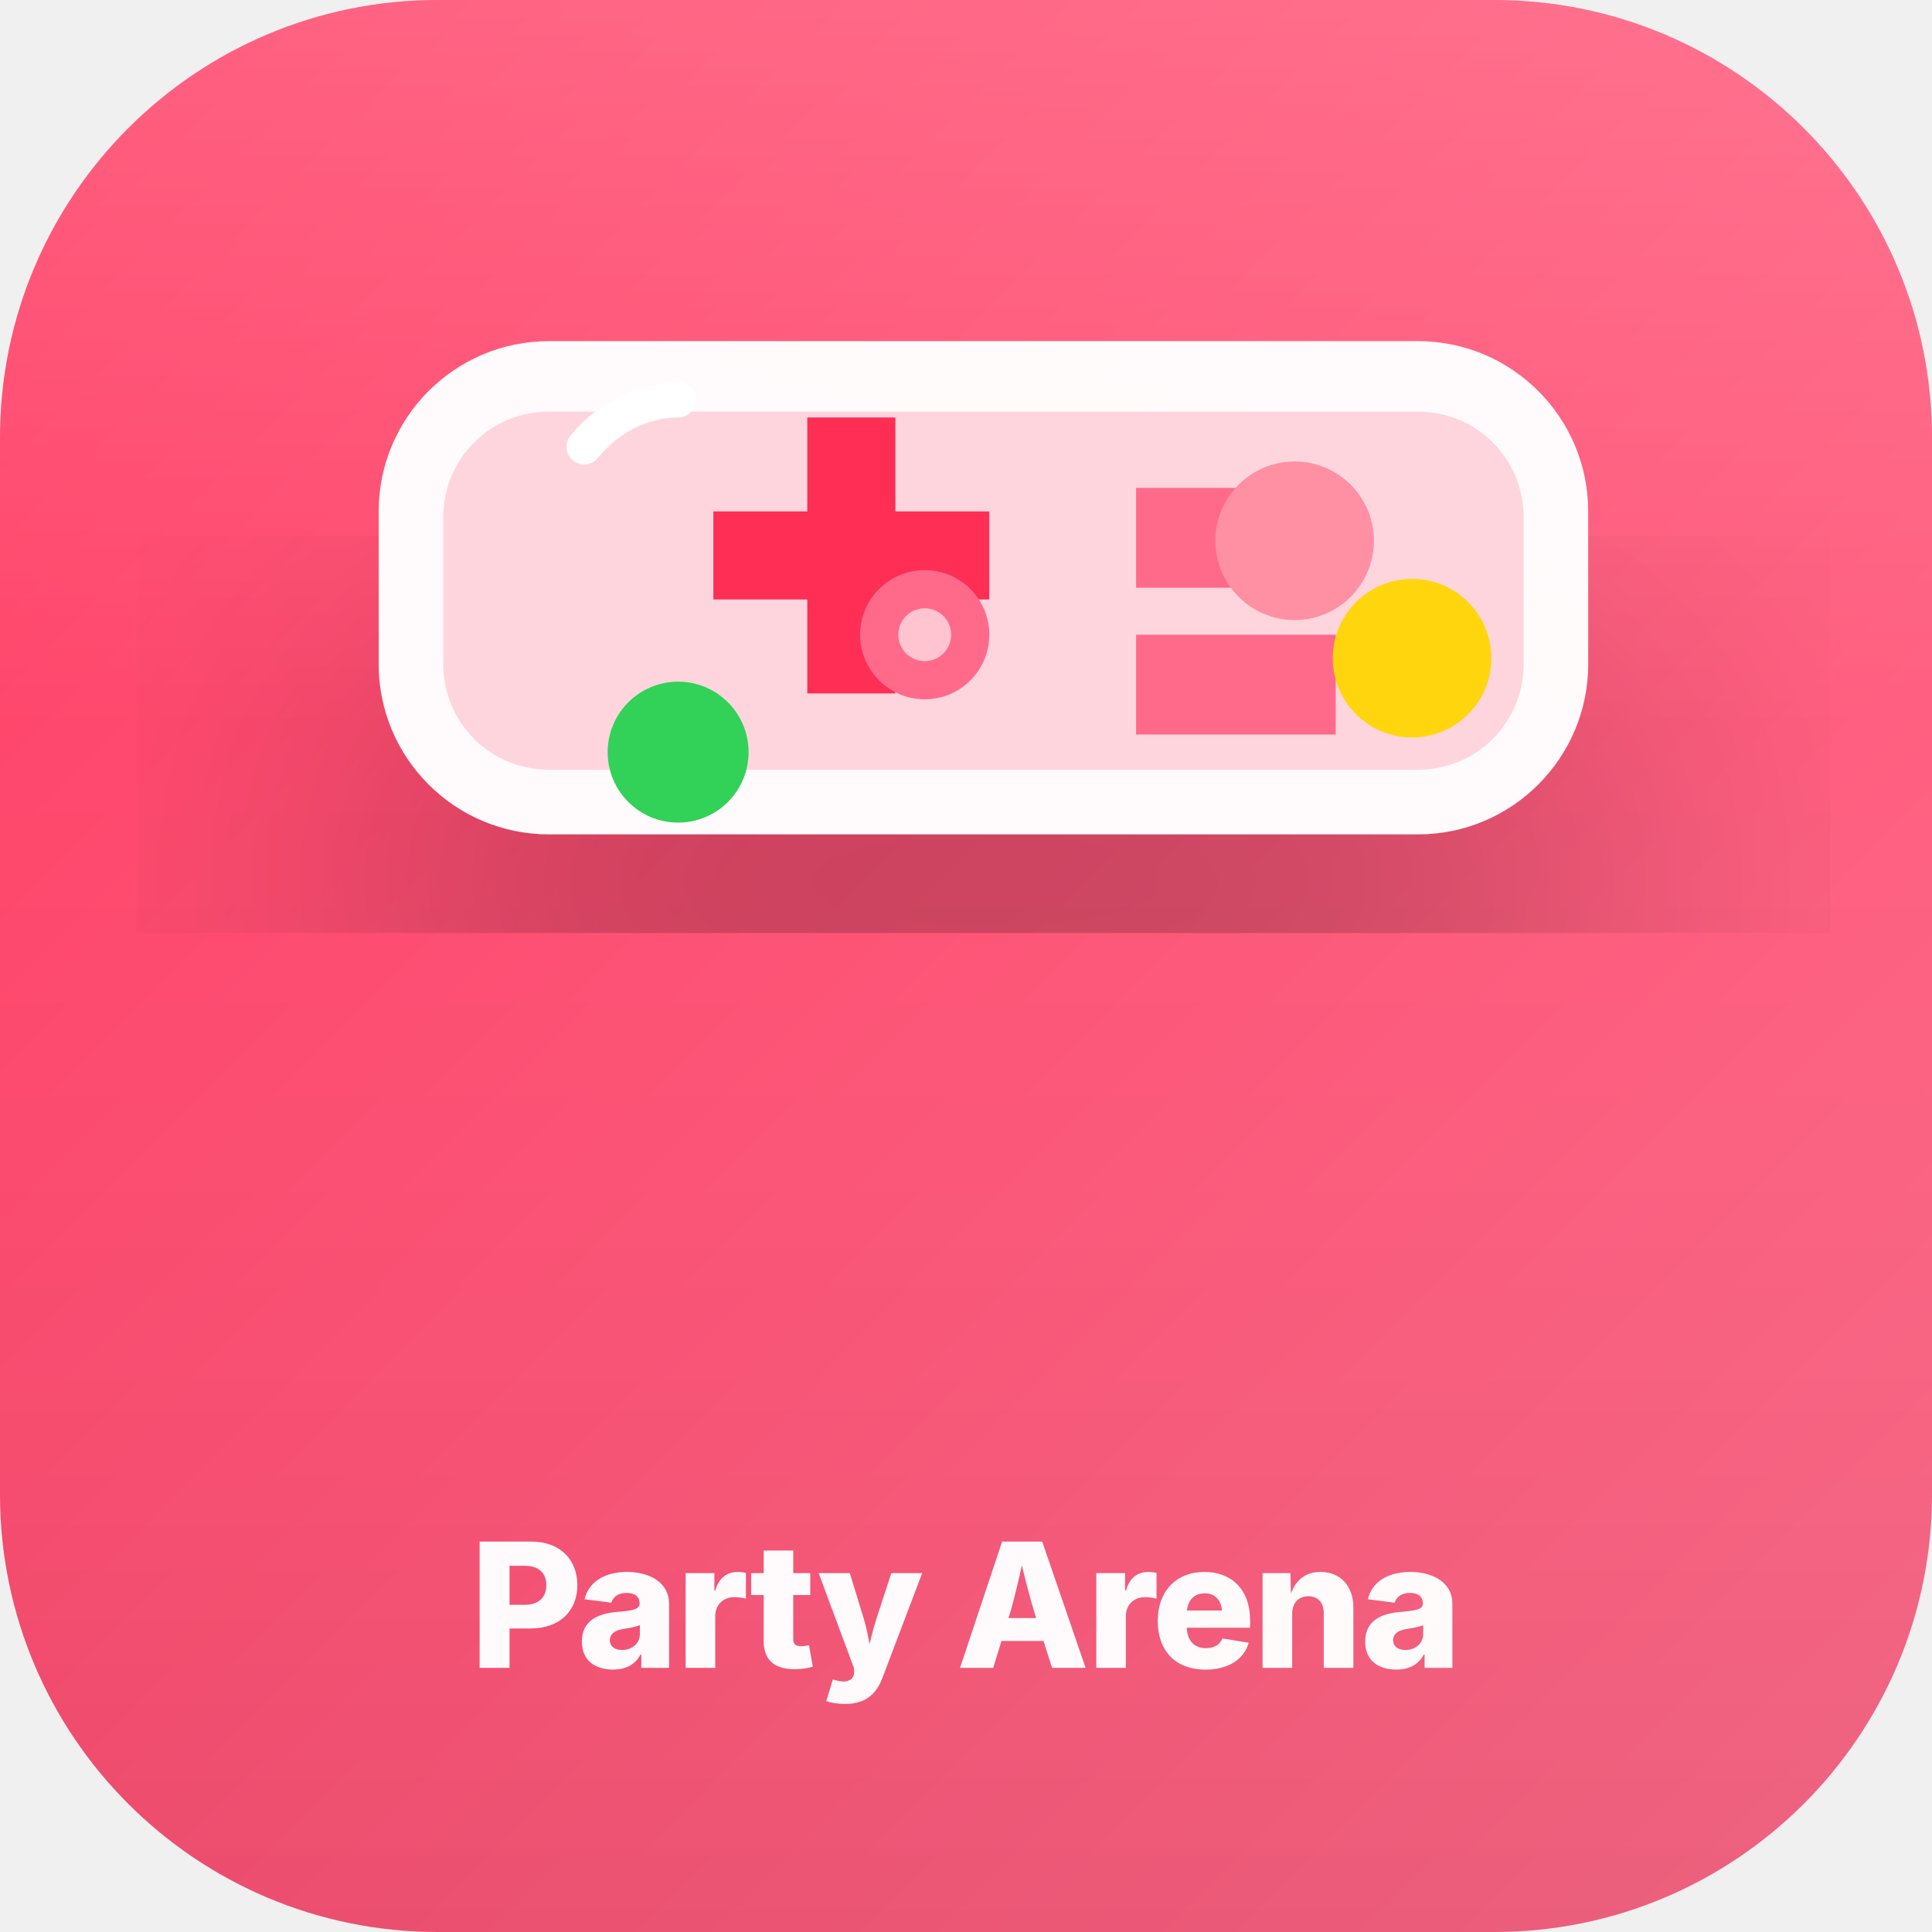
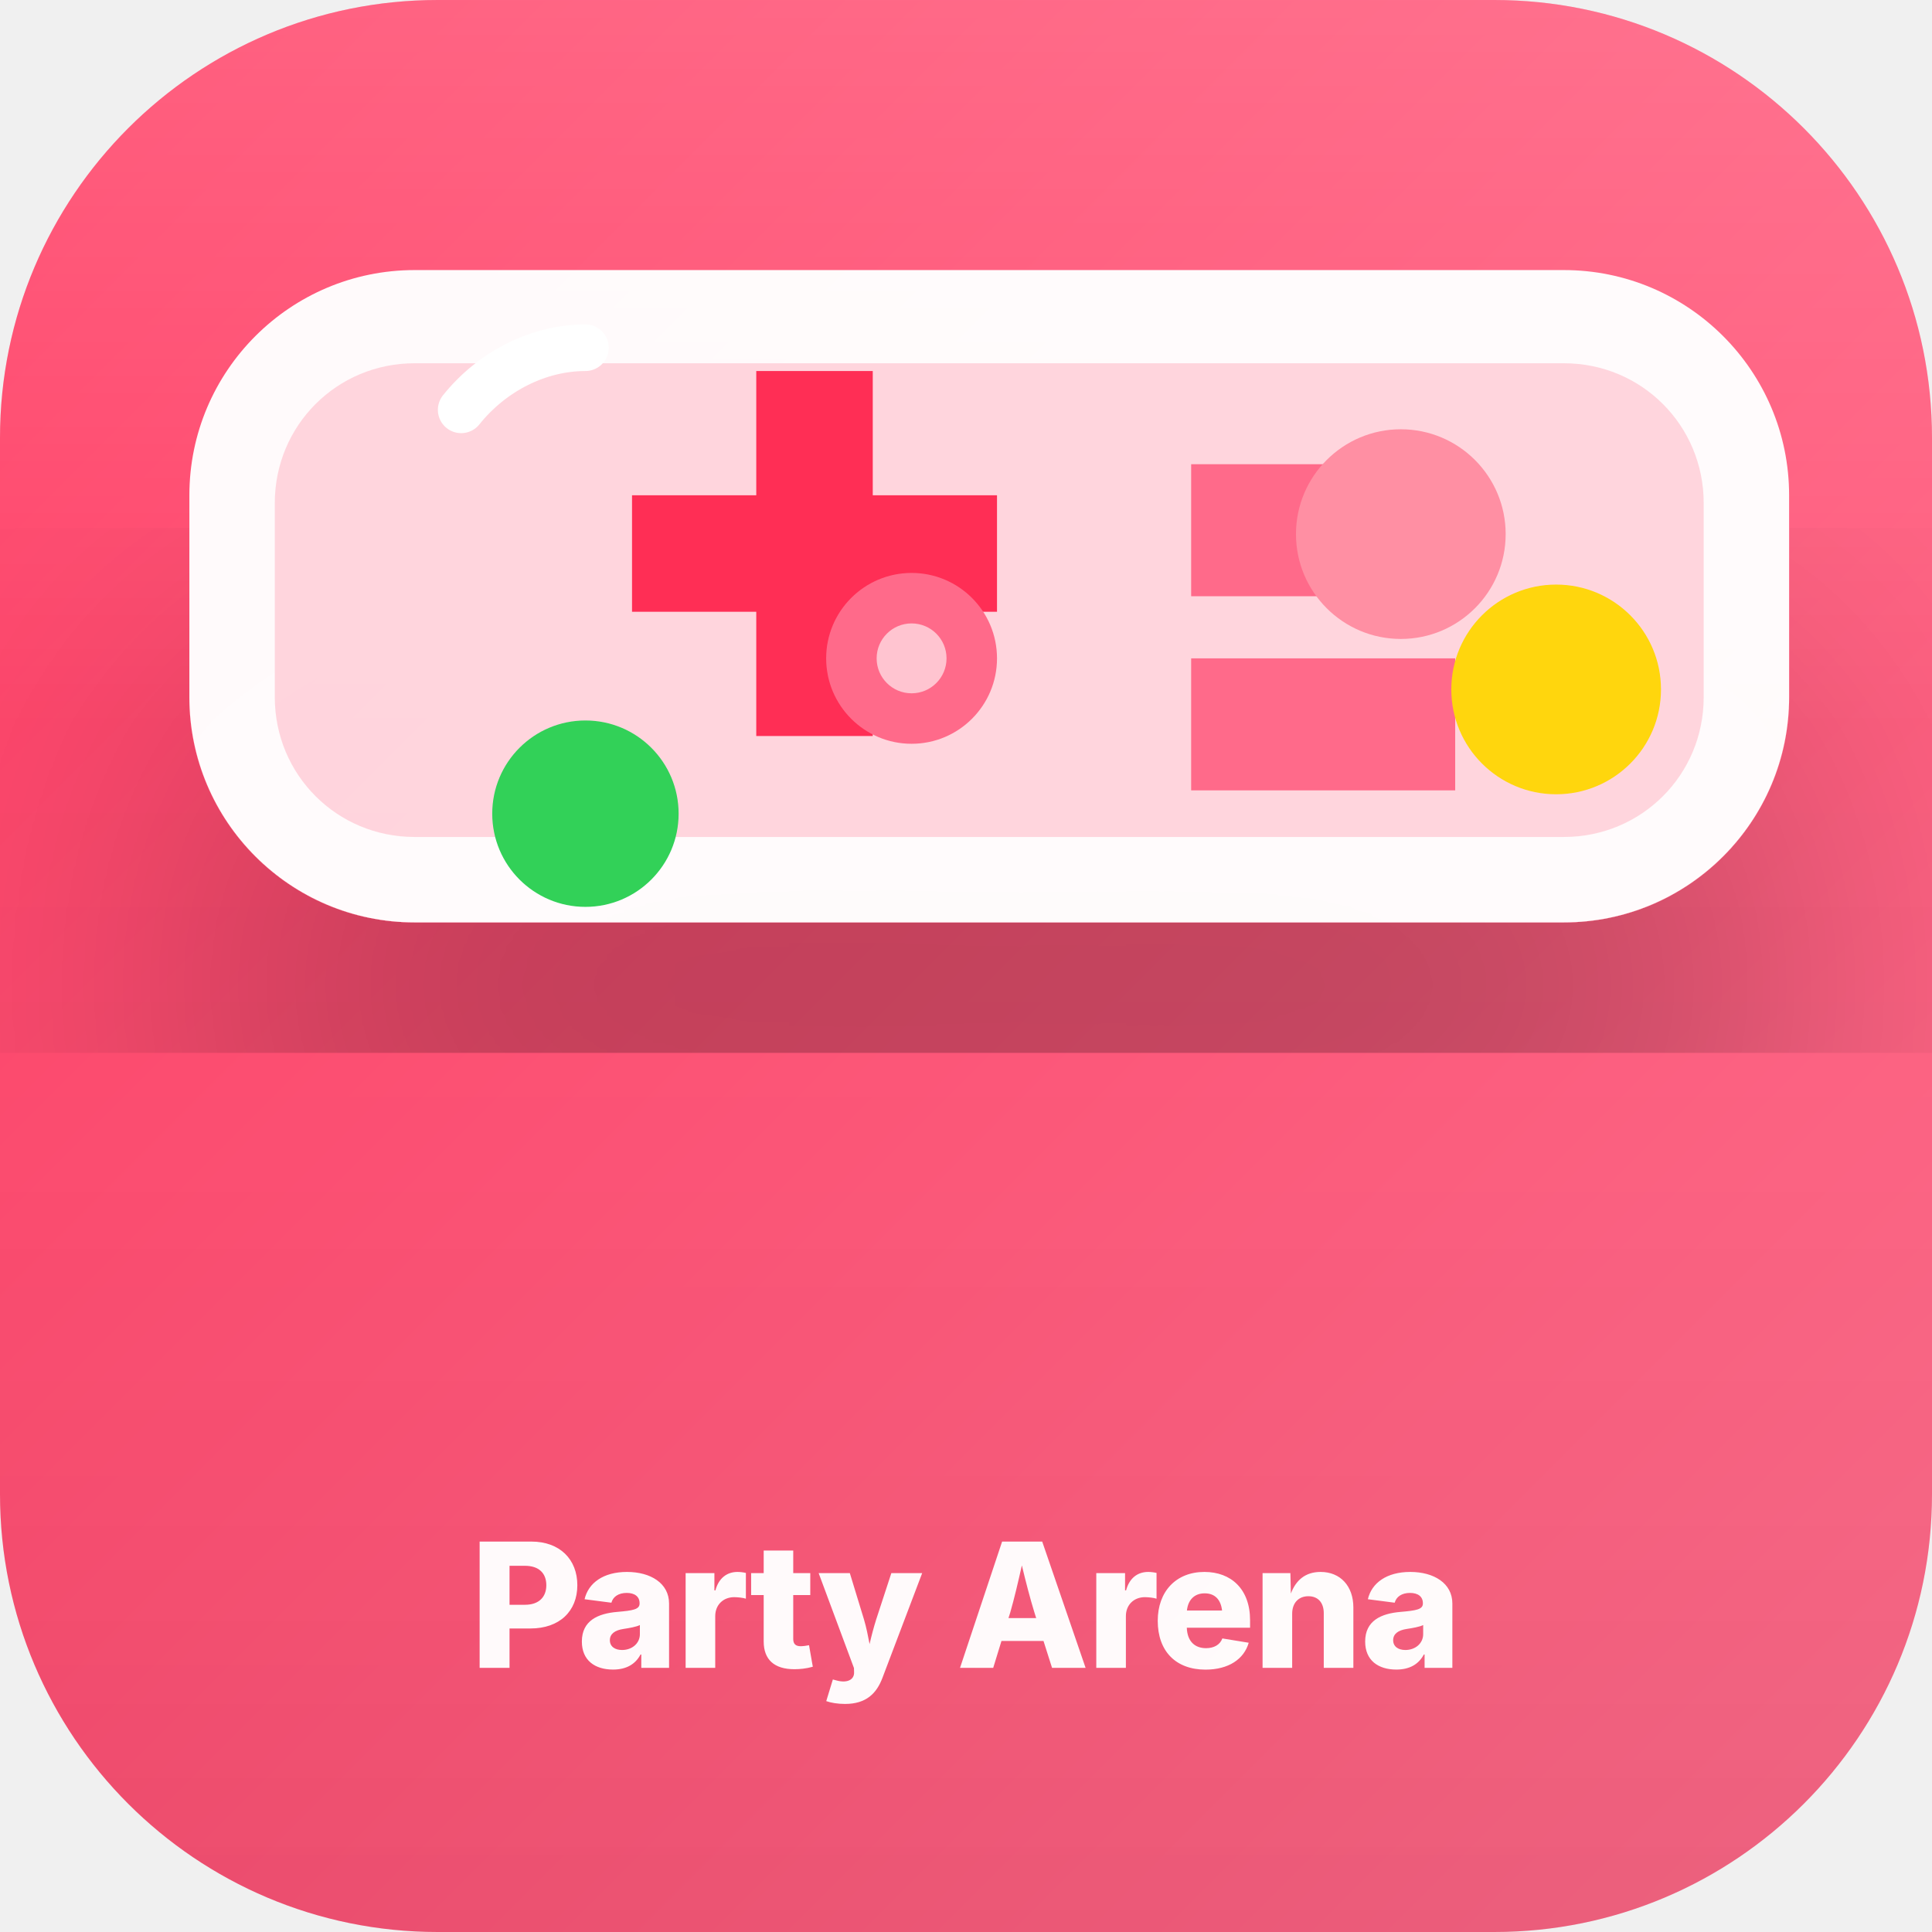
<svg xmlns="http://www.w3.org/2000/svg" viewBox="0 0 512 512" width="512" height="512">
  <defs>
    <linearGradient id="bg" x1="0%" y1="0%" x2="100%" y2="100%">
      <stop offset="0%" stop-color="#FF375F" />
      <stop offset="100%" stop-color="#FF6B8A" />
    </linearGradient>
    <clipPath id="r">
      <rect width="512" height="512" rx="116" />
    </clipPath>
    <linearGradient id="sheen" x1="0%" y1="0%" x2="0%" y2="100%">
      <stop offset="0%" stop-color="#ffffff" stop-opacity="0.20" />
      <stop offset="38%" stop-color="#ffffff" stop-opacity="0.03" />
      <stop offset="100%" stop-color="#000000" stop-opacity="0.08" />
    </linearGradient>
    <filter id="shadow" x="-20%" y="-20%" width="140%" height="140%">
      <feDropShadow dx="0" dy="5" stdDeviation="4" flood-color="#000000" flood-opacity="0.25" />
    </filter>
  </defs>
  <g clip-path="url(#r)">
    <rect width="512" height="512" fill="url(#bg)" />
    <rect width="512" height="512" fill="url(#sheen)" />
-     <g transform="translate(73.9 -40.3) scale(15.56)" filter="url(#shadow)">
+     <g transform="translate(15.2 -101.3) scale(20.58)" filter="url(#shadow)">
      <path d="M4.6,8.4c-1.6,0 -2.9,1.3 -2.9,2.9v2.6c0,1.6 1.3,2.9 2.9,2.9h14.8c1.6,0 2.9,-1.3 2.9,-2.9v-2.6c0,-1.6 -1.3,-2.9 -2.9,-2.9h-14.8z" fill="#ffffff" fill-opacity="0.97" />
      <path d="M4.6,9.6c-1,0 -1.8,0.8 -1.8,1.8v2.5c0,1 0.8,1.8 1.8,1.8h14.8c1,0 1.8,-0.8 1.8,-1.8v-2.5c0,-1 -0.8,-1.8 -1.8,-1.8h-14.8z" fill="#FF2D55" fill-opacity="0.18" />
      <path d="M7.4,11.3h1.6v-1.6h1.5v1.6h1.6v1.5h-1.6v1.6h-1.5v-1.6h-1.6v-1.5z" fill="#FF2D55" />
      <path d="M14.6,10.9h3.4v1.7h-3.4zM14.6,13.4h3.4v1.7h-3.4z" fill="#FF6B8A" />
      <circle cx="17.3" cy="11.8" r="1.35" fill="#FF8FA3" />
      <circle cx="19.3" cy="13.8" r="1.35" fill="#FFD60A" />
      <circle cx="6.8" cy="15.4" r="1.2" fill="#30D158" />
      <circle cx="11" cy="13.4" r="1.1" fill="#FF6B8A" />
      <circle cx="11" cy="13.4" r="0.45" fill="#ffffff" fill-opacity="0.6" />
      <path d="M5.2,10.2c0.4,-0.5 1,-0.8 1.6,-0.8" stroke="#ffffff" stroke-width="0.6" stroke-linecap="round" fill="none" fill-opacity="0.7" />
    </g>
    <text x="256" y="442" text-anchor="middle" font-family="'Inter', -apple-system, 'Segoe UI', system-ui, sans-serif" font-size="46" font-weight="800" letter-spacing="-0.8" fill="#ffffff" fill-opacity="0.97">Party Arena</text>
  </g>
</svg>
